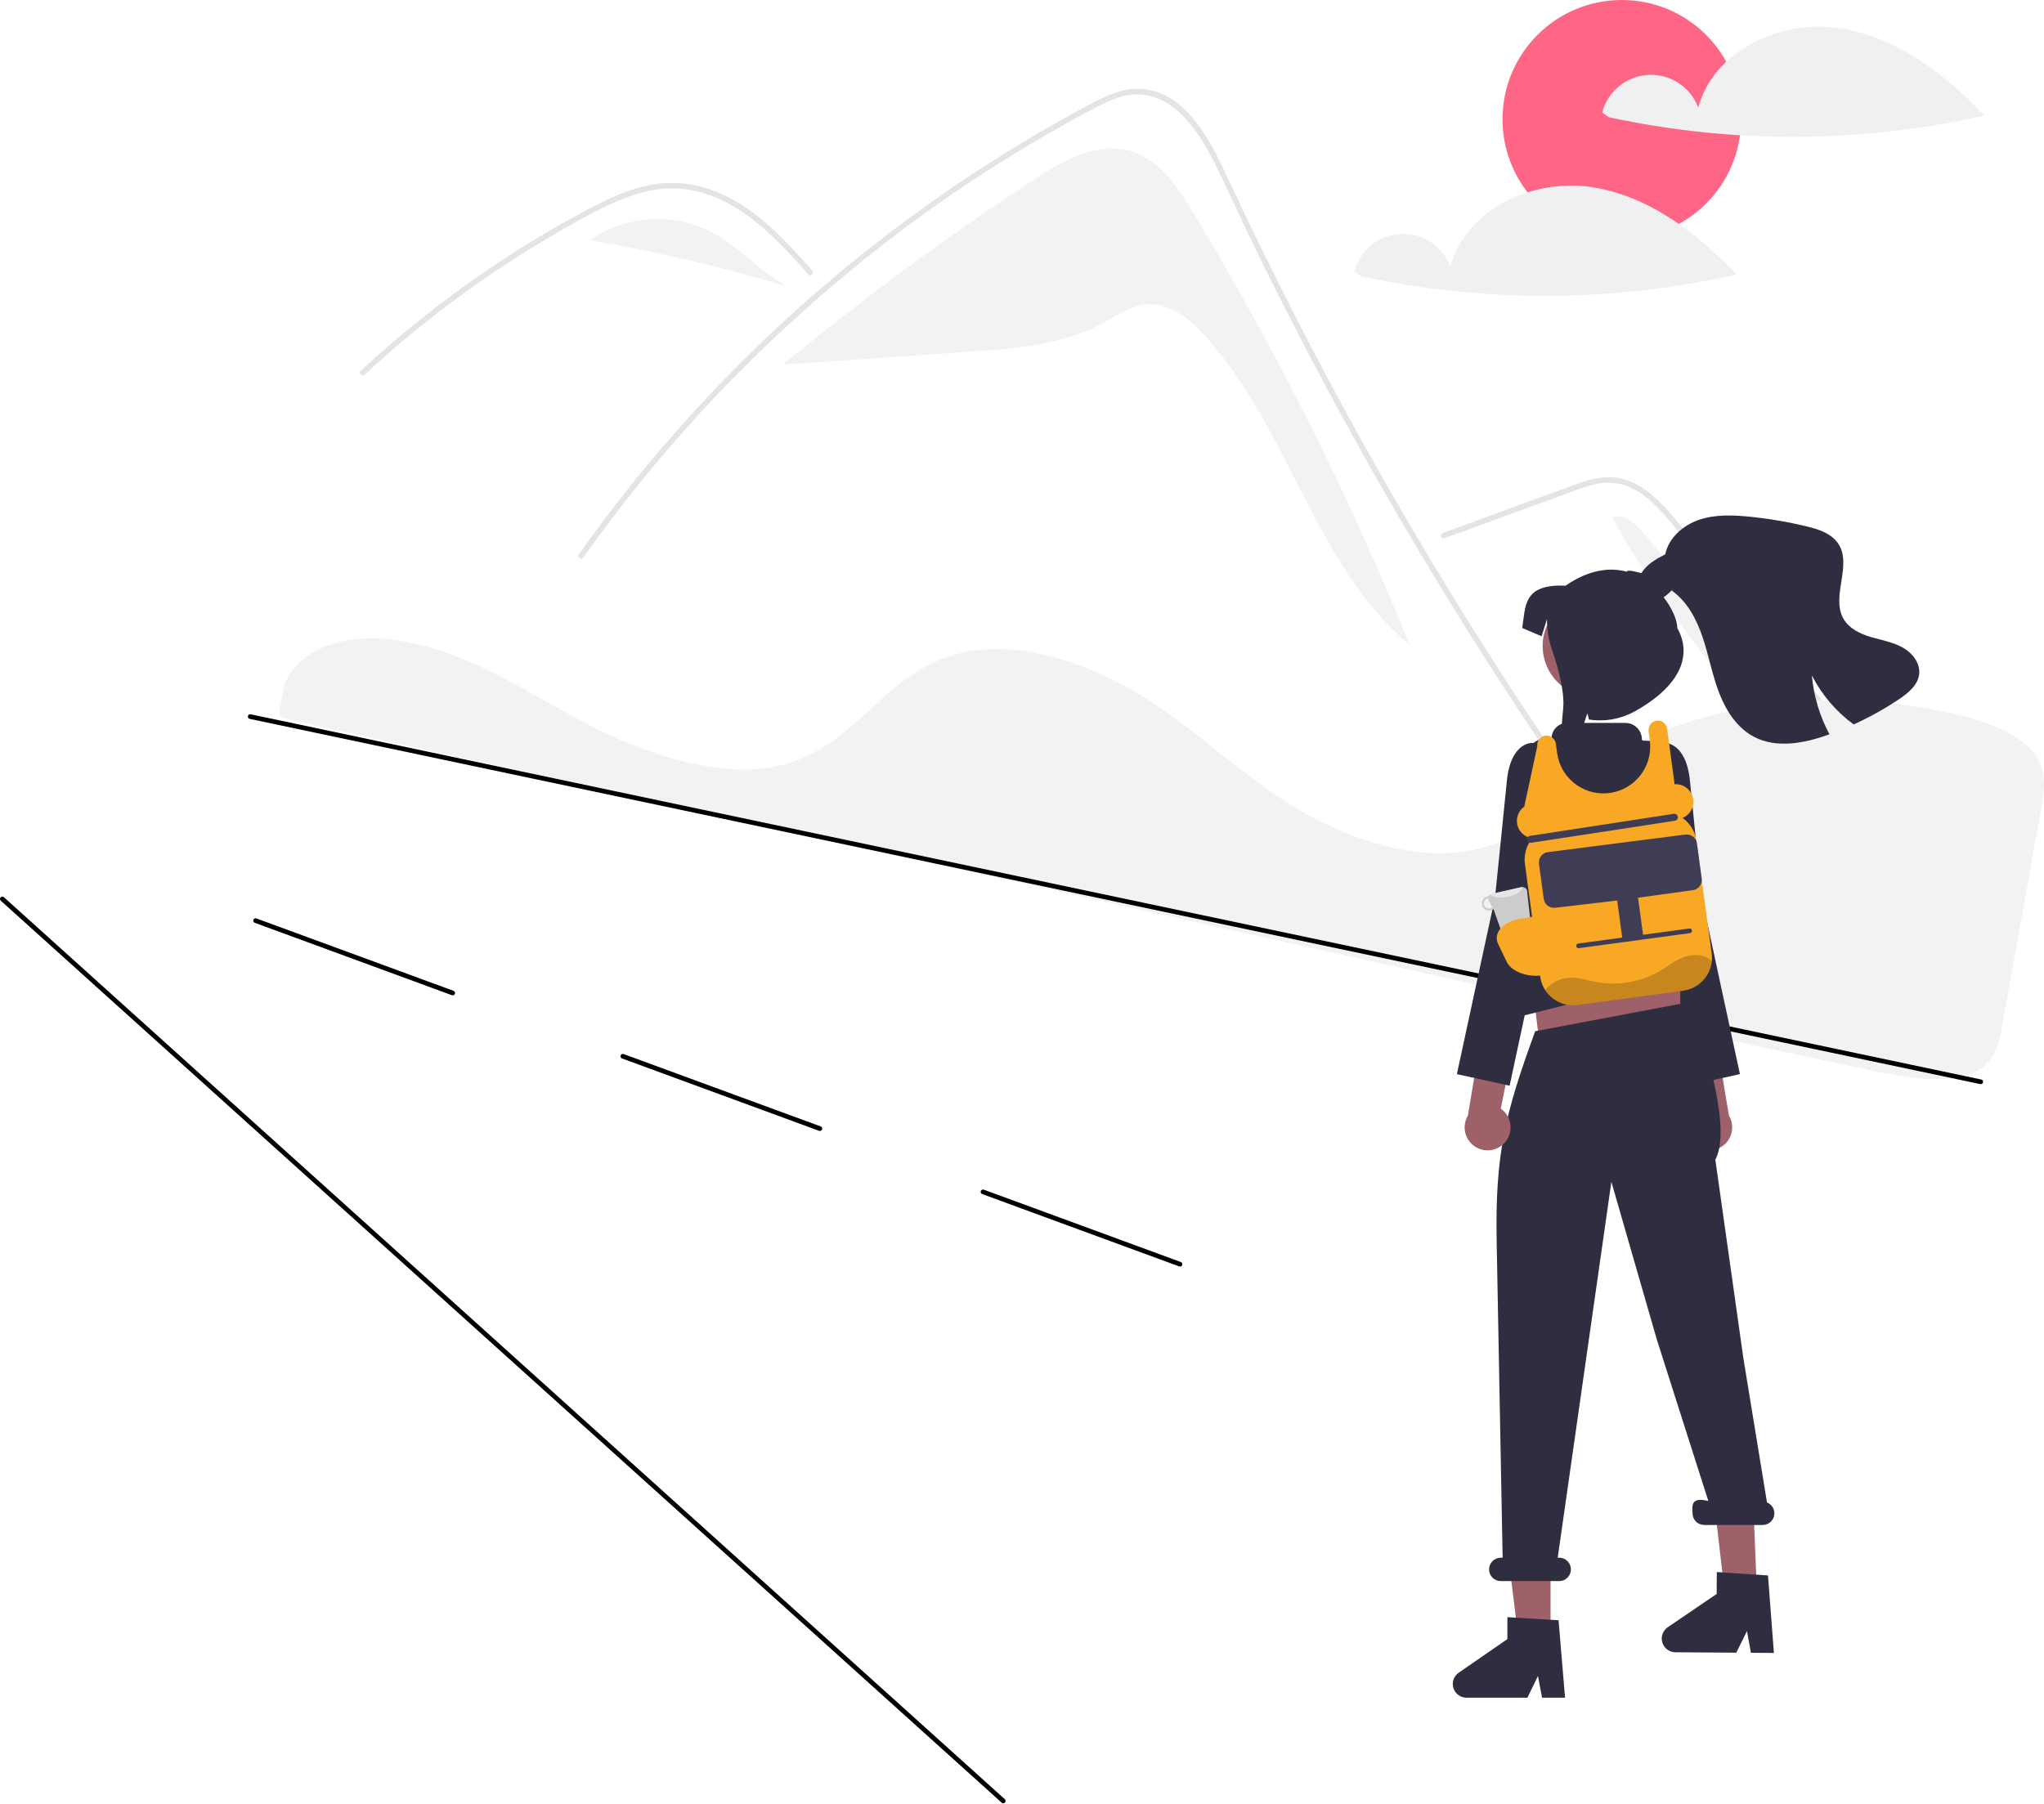
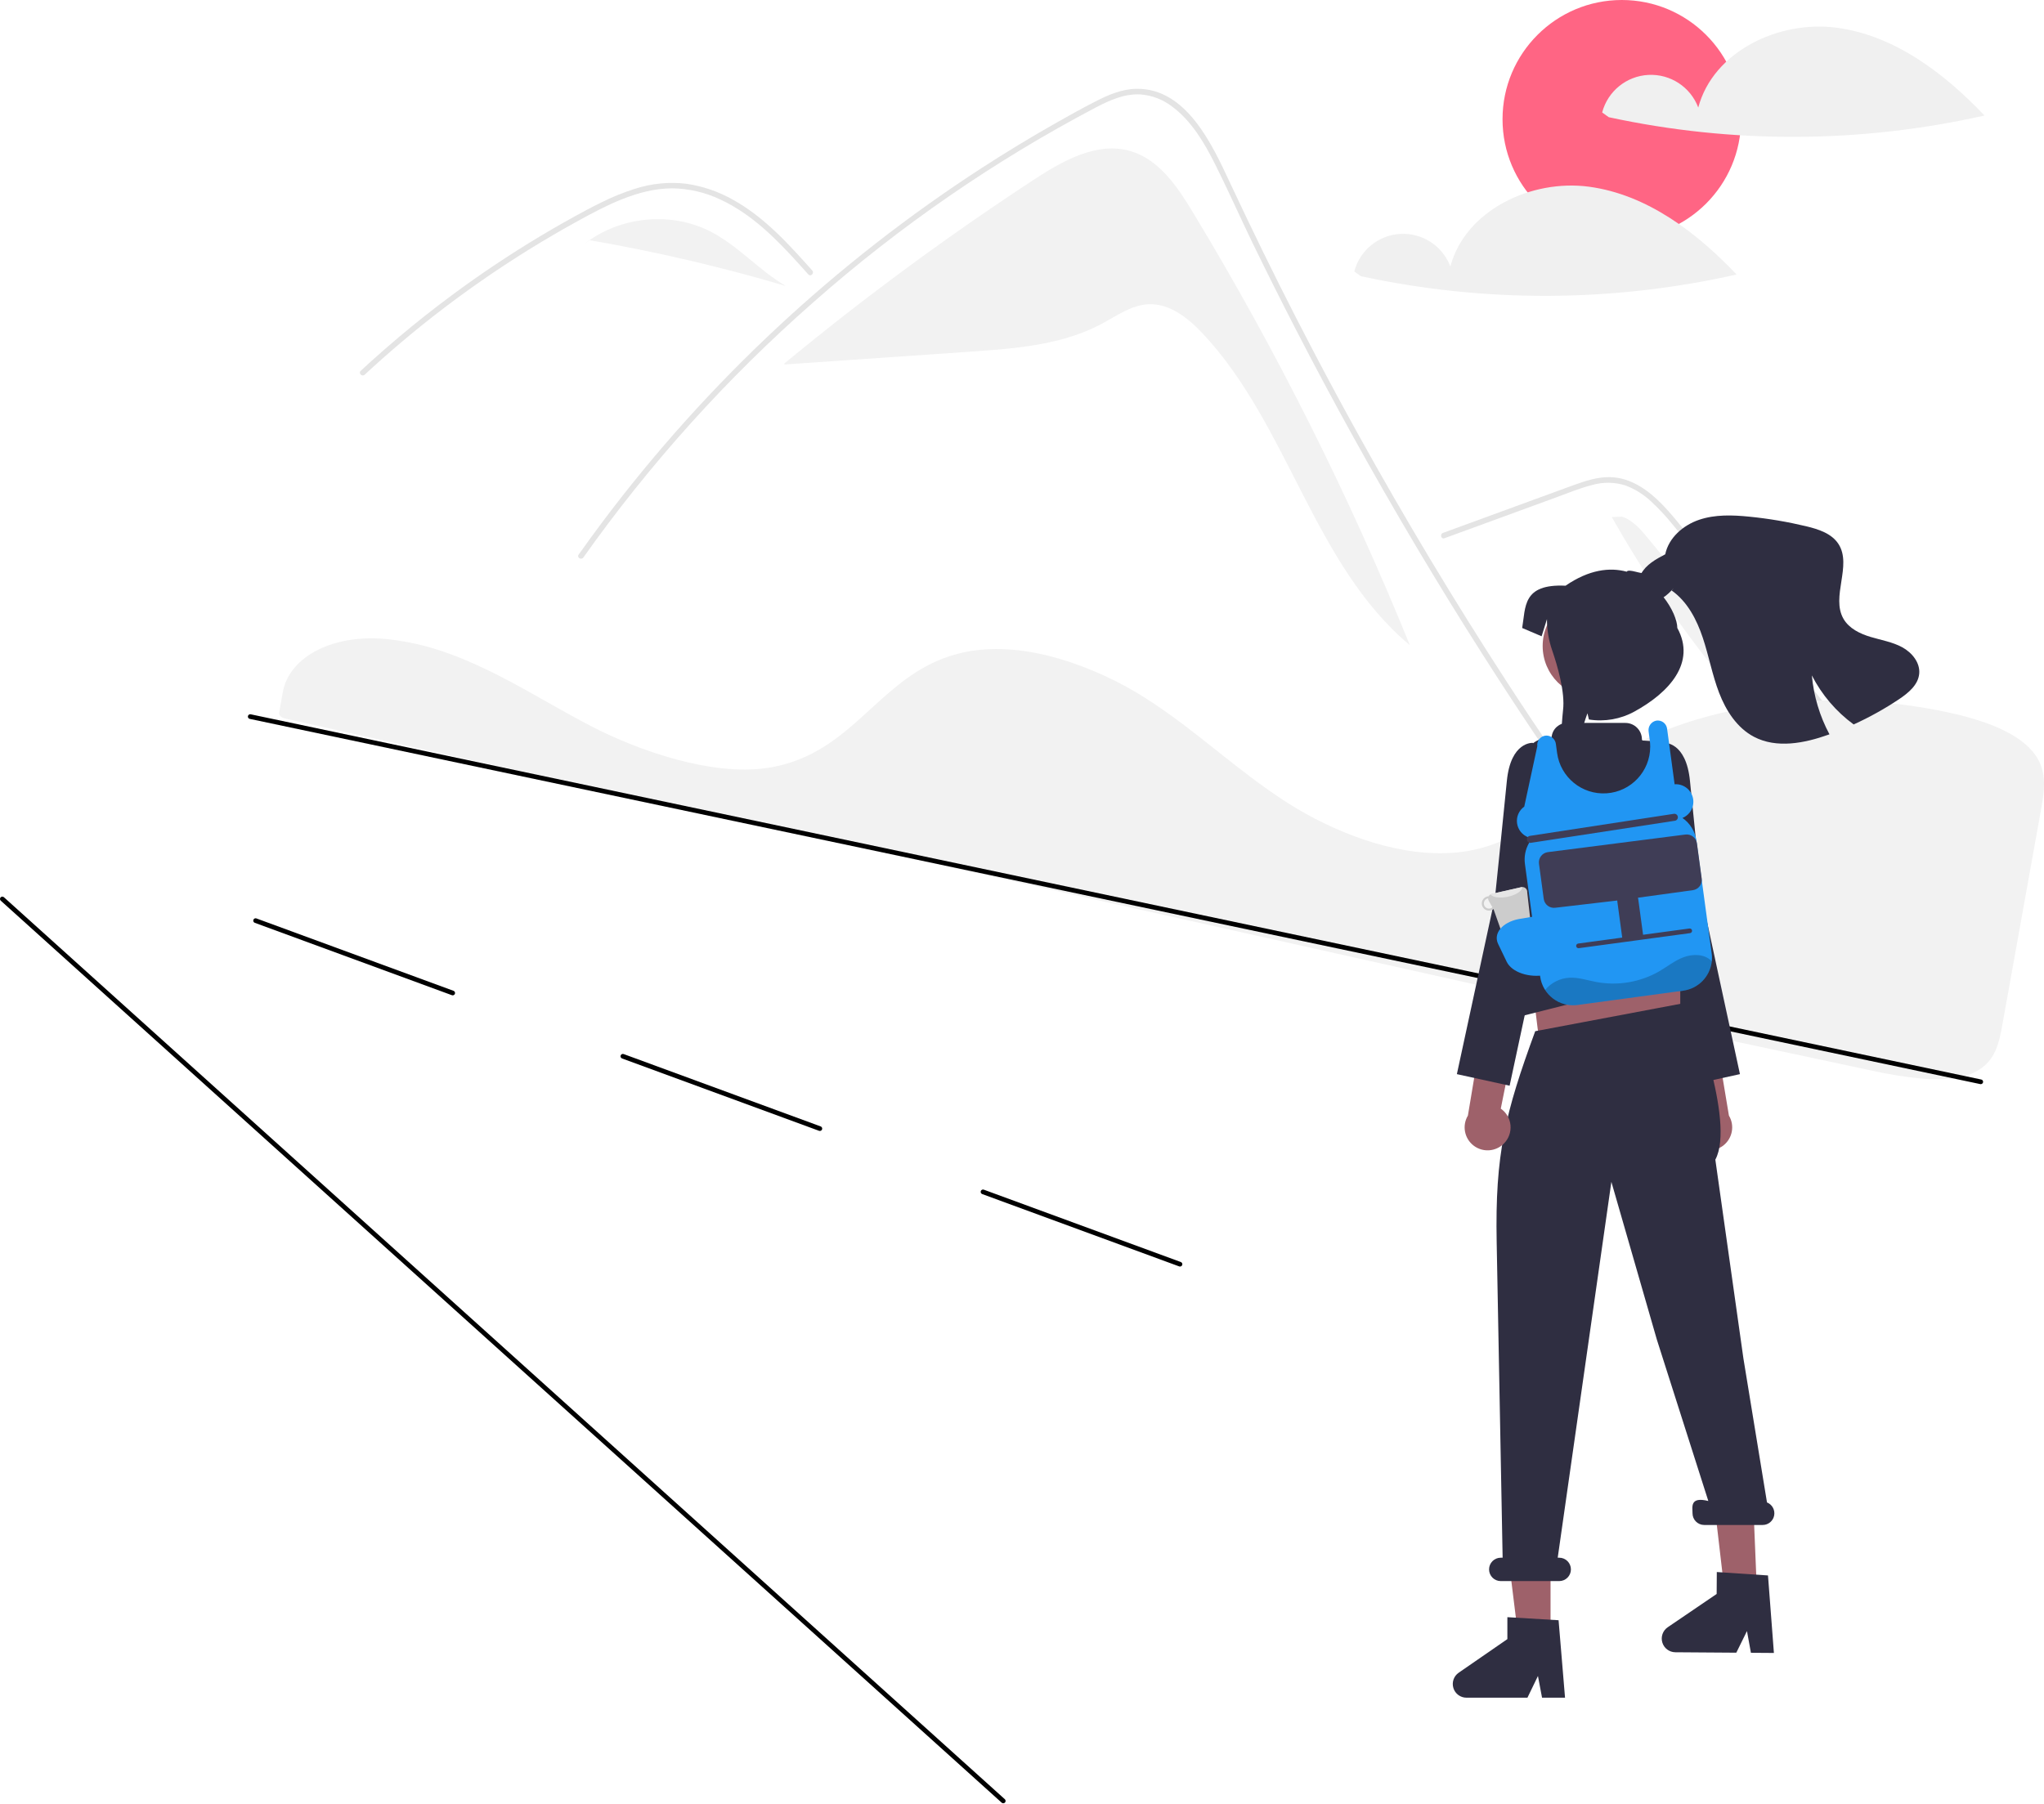
<svg xmlns="http://www.w3.org/2000/svg" data-name="Layer 1" width="874.039" height="771.292" viewBox="0 0 874.039 771.292">
  <path d="M673.062,155.137c-6.611-10.934-14.444-22.608-26.712-26.178-14.207-4.135-28.802,4.079-41.181,12.184a1200.013,1200.013,0,0,0-106.794,78.684l.037.424q39.846-2.748,79.691-5.496c19.192-1.324,39.044-2.83,56.005-11.909,6.436-3.445,12.71-8.047,20.003-8.368,9.061-.398,16.962,5.93,23.17,12.541,36.727,39.109,47.355,98.916,88.558,133.276A1307.621,1307.621,0,0,0,673.062,155.137Z" transform="translate(-162.9803 -64.354)" fill="#f2f2f2" />
  <path d="M898.816,486.852c-4.061-5.128-5.721-6.33-9.727-11.505Q840.159,412.063,797.108,344.504q-29.241-45.883-55.583-93.529-12.541-22.651-24.394-45.658-9.198-17.839-17.985-35.891c-1.675-3.437-3.303-6.891-4.923-10.352-3.817-8.139-7.563-16.318-11.585-24.346-4.583-9.151-10.162-18.744-18.578-24.891a25.346,25.346,0,0,0-13.204-5.081c-6.851-.443-13.173,2.386-19.115,5.476a615.324,615.324,0,0,0-120.996,83.438A629.917,629.917,0,0,0,412.444,302.789c-.869,1.241-2.924.055-2.047-1.193q5.18-7.325,10.565-14.492A633.399,633.399,0,0,1,582.67,136.269q15.73-10.194,32.051-19.431c5.484-3.106,10.992-6.171,16.594-9.048,5.492-2.821,11.324-5.358,17.598-5.452,21.351-.332,32.407,23.848,40,40.119q3.58,7.681,7.246,15.314,13.856,28.981,28.779,57.432,9.21,17.566,18.823,34.927,29.917,54.062,63.596,105.935c29.743,45.808,59.25,86.275,93.134,129.112C901.424,486.362,899.756,488.053,898.816,486.852Z" transform="translate(-162.9803 -64.354)" fill="#e4e4e4" />
  <path d="M508.636,181.73c-1.24-1.383-2.473-2.766-3.722-4.149-9.846-10.889-20.411-21.652-33.931-27.894a49.228,49.228,0,0,0-20.624-4.781c-7.38.024-14.595,1.96-21.414,4.67-3.224,1.288-6.377,2.75-9.482,4.307-3.548,1.786-7.033,3.69-10.502,5.61q-9.767,5.405-19.281,11.284-18.93,11.699-36.674,25.184-9.198,6.993-18.017,14.445-8.202,6.922-16.073,14.216c-1.122,1.035-2.797-.64-1.675-1.675,1.383-1.288,2.782-2.568,4.18-3.832q5.927-5.358,12.043-10.51,11.153-9.411,22.884-18.096,18.242-13.513,37.74-25.192,9.743-5.832,19.755-11.174c2.015-1.075,4.054-2.126,6.116-3.121a97.502,97.502,0,0,1,14.54-5.919,51.724,51.724,0,0,1,21.96-2.157,57.173,57.173,0,0,1,20.261,7.009c13.275,7.42,23.572,18.894,33.591,30.091C511.323,181.184,509.655,182.867,508.636,181.73Z" transform="translate(-162.9803 -64.354)" fill="#e4e4e4" />
  <path d="M780.643,294.569l31.811-11.635L828.249,277.157c5.144-1.881,10.276-4.023,15.593-5.37a24.6,24.6,0,0,1,14.114.18,32.529,32.529,0,0,1,11.008,6.824,89.337,89.337,0,0,1,9.029,9.642c3.439,4.133,6.827,8.308,10.23,12.47q21.068,25.765,41.86,51.755,20.792,25.989,41.306,52.198,20.564,26.274,40.845,52.767,2.484,3.246,4.965,6.494c.914,1.196,2.973.017,2.047-1.196q-20.431-26.76-41.147-53.3-20.767-26.604-41.82-52.982-21.053-26.378-42.391-52.527-5.316-6.515-10.649-13.015c-2.999-3.655-5.965-7.35-9.254-10.753-6.039-6.245-13.583-11.764-22.614-11.914-5.31-.088-10.448,1.597-15.381,3.381-5.318,1.924-10.624,3.884-15.935,5.826l-32.034,11.716-8.008,2.929c-1.421.52-.807,2.812.63,2.286Z" transform="translate(-162.9803 -64.354)" fill="#e4e4e4" />
  <path d="M466.796,163.388c-16.166-8.308-36.868-6.681-51.723,3.699a737.726,737.726,0,0,1,83.932,19.589C487.555,179.967,478.599,169.455,466.796,163.388Z" transform="translate(-162.9803 -64.354)" fill="#f2f2f2" />
  <path d="M414.914,167.059l-3.112,2.53c1.053-.885,2.147-1.715,3.271-2.501C415.02,167.078,414.967,167.068,414.914,167.059Z" transform="translate(-162.9803 -64.354)" fill="#f2f2f2" />
  <path d="M867.766,294.685c-3.131-3.812-6.517-7.803-11.201-9.351l-4.373.172A496.015,496.015,0,0,0,984.306,436.543Q926.036,365.614,867.766,294.685Z" transform="translate(-162.9803 -64.354)" fill="#f2f2f2" />
  <path d="M667.565,606.081a.992.992,0,0,1-.345-.062l-84.261-30.953a1.0 1,0,0,1,.689-1.877L667.91,604.142a1.0 1,0,0,1-.345,1.938Z" transform="translate(-162.9803 -64.354)" />
  <path d="M513.565,548.081a.992.992,0,0,1-.345-.062l-84.261-30.953a1.0 1,0,0,1,.689-1.877L513.91,546.142a1.0 1,0,0,1-.345,1.938Z" transform="translate(-162.9803 -64.354)" />
  <path d="M356.565,490.081a.992.992,0,0,1-.345-.062l-84.261-30.953a1.0 1,0,1,1,.689-1.877L356.91,488.142a1.0 1,0,0,1-.345,1.938Z" transform="translate(-162.9803 -64.354)" />
  <path d="M340.778,339.738c-3.513-.785-7.07-1.405-10.583-1.837l-.511-.063c-23.321-2.777-43.01,6.958-45.796,22.645l-.495,2.838c-.309,1.795-.643,3.725-1.04,5.86-.192,1.054.867,2.132,2.407,2.476L845.649,497.037c39.607,8.564,79.087,17.024,117.337,25.144a177.652,177.652,0,0,0,21.711,3.511c10.927.926,18.927-.293,24.46-3.725l.001 0c6.877-4.253,8.607-11.157,10.019-19.078,2.846-15.997,5.877-32.793,8.897-49.538,2.661-14.758,5.316-29.477,7.832-43.574,1.478-8.369,2.281-15.869-2.879-22.891-5.596-7.598-17.581-13.494-35.623-17.527-.218-.049-.434-.097-.655-.145-56.592-12.407-117.619-2.55-151.854,24.53-3.942,3.118-7.734,6.553-11.401,9.875a158.915,158.915,0,0,1-17.302,14.232,66.95,66.95,0,0,1-10.666,5.986c-.257.125-.548.255-.851.372-.705.318-1.433.613-2.135.865a62.042,62.042,0,0,1-12.655,3.397l-.431.065c-.326.056-.678.107-1.027.147a68.206,68.206,0,0,1-7.479.589c-10.812.309-22.585-1.669-34.991-5.882a151.752,151.752,0,0,1-32.578-15.751c-10.814-6.914-20.639-14.717-30.141-22.263-4.173-3.316-8.49-6.743-12.828-10.046-.815-.622-1.618-1.23-2.434-1.842-5.313-3.969-10.177-7.354-14.871-10.348a146.281,146.281,0,0,0-37.143-17.035c-13.864-4.03-26.63-5.128-37.931-3.275a60.649,60.649,0,0,0-9.253,2.27c-13.923,4.597-23.917,13.74-33.581,22.583-12.021,10.999-24.453,22.373-44.611,25.204-23.263,3.273-53.836-7.081-74.693-17.866-6.557-3.391-13.045-7.056-19.318-10.601q-3.801-2.148-7.611-4.28c-4.993-2.785-9.099-4.982-12.918-6.915l-1.208-.614c-.673-.337-1.346-.675-2.034-1.007-4.55-2.238-8.825-4.154-13.075-5.86l-1.004-.409c-2.021-.785-3.918-1.486-5.788-2.137l-.747-.259A109.236,109.236,0,0,0,340.778,339.738Z" transform="translate(-162.9803 -64.354)" fill="#f2f2f2" />
  <path d="M1009.981,528.062a1.009,1.009,0,0,1-.208-.021l-740-156.208a1,1,0,0,1,.413-1.957l740,156.208a1,1,0,0,1-.206,1.979Z" transform="translate(-162.9803 -64.354)" />
  <circle cx="693.5" cy="51" r="51" fill="#ff6584" />
  <path d="M948.516,76.224c-24.717-3.341-52.935,10.019-59.341,34.124a21.597,21.597,0,0,0-41.093,2.109l2.83,2.027a372.275,372.275,0,0,0,160.659-.726C994.377,95.688,973.233,79.565,948.516,76.224Z" transform="translate(-162.9803 -64.354)" fill="#f0f0f0" />
  <path d="M842.516,144.224c-24.717-3.341-52.935,10.019-59.341,34.124a21.597,21.597,0,0,0-41.093,2.109l2.83,2.027a372.275,372.275,0,0,0,160.659-.726C888.377,163.688,867.233,147.565,842.516,144.224Z" transform="translate(-162.9803 -64.354)" fill="#f0f0f0" />
  <path d="M886.872,553.437a9.76,9.76,0,0,1,1.357-14.904L872.689,461.346l17.161,5.51,12.439,74.659A9.813,9.813,0,0,1,886.872,553.437Z" transform="translate(-162.9803 -64.354)" fill="#9e616a" />
  <path d="M863.926,390.13l10.648-8.037s9.393-.665,11.056,16.274,5.079,49.95,5.079,49.95l16.293,75.463-22.554,4.95-17.451-81.438-10.469-24.184Z" transform="translate(-162.9803 -64.354)" fill="#2f2e41" />
  <polygon points="718.5 449 658.5 448 653.5 407 718.5 407 718.5 449" fill="#9e616a" />
  <polygon points="663.032 699.832 649.181 699.831 642.591 646.404 663.034 646.405 663.032 699.832" fill="#9e616a" />
  <polygon points="751.276 680.645 737.425 680.548 731.21 627.076 749.225 631.209 751.276 680.645" fill="#9e616a" />
  <polygon points="707.954 371.691 711.092 379.851 710.465 388.011 649.04 409.286 652.088 373.574 658.993 365.414 707.954 371.691" fill="#ffb6b6" />
  <circle cx="681.602" cy="276.32" r="21.938" fill="#9e616a" />
  <path d="M832.208,790.486h-9.829l-1.754-9.279-4.493,9.279H790.064a5.86,5.86,0,0,1-3.33-10.682l20.817-14.377v-9.381l21.896,1.307Z" transform="translate(-162.9803 -64.354)" fill="#2f2e41" />
  <path d="M921.523,771.351l-9.828-.069-1.689-9.292-4.558,9.248-26.067-.182a5.86,5.86,0,0,1-3.255-10.705l20.917-14.231.066-9.381,21.886,1.46Z" transform="translate(-162.9803 -64.354)" fill="#2f2e41" />
  <path d="M918.566,706.973l-10.086-61.619-12-85c8.788-16.32-11-67-11-67l-2.793.134L819.467,505.415l.014-.061c-12.931,35.268-17.215,52.691-16.506,90.248l2.547,135.01h-.799a5,5,0,0,0,0,10h25a5,5,0,0,0,0-10h-.645l22.947-160.757L871.48,637.354l22,69c-8-2-6.758,2.634-6.758,5.258a5,5,0,0,0,5,5h25a4.995,4.995,0,0,0,1.844-9.639Z" transform="translate(-162.9803 -64.354)" fill="#2f2e41" />
  <path d="M890.403,495.979l-2-20a3.987,3.987,0,0,0-3.605-2.995c-.833-9.527-4.339-50.629-4.549-52.421l-.008-.076-1.594-34.058a5.037,5.037,0,0,0-4.703-4.79l-8.421-.55a.446.446,0,0,1-.431-.445,7.081,7.081,0,0,0-7.081-7.081H833.08a6.63,6.63,0,0,0-6.576,5.804.44.44,0,0,1-.448.396l-.003-0a11.845,11.845,0,0,0-11.915,9.824c-3.408,19.831-10.239,64.84-6.862,89.862,1.176,8.711-1.359,1.812-1.803,9.1a5.365,5.365,0,0,0,1.336,3.89c-2.058.598-2.856,2.821-2.328,4.916l-.438-.108a4,4,0,0,0,4.856,2.901L885.502,480.836C887.644,480.296,890.943,498.121,890.403,495.979Z" transform="translate(-162.9803 -64.354)" fill="#2f2e41" />
  <path d="M806.089,553.437a9.76,9.76,0,0,0-1.357-14.904l15.54-77.187-17.161,5.51-12.439,74.659A9.813,9.813,0,0,0,806.089,553.437Z" transform="translate(-162.9803 -64.354)" fill="#9e616a" />
  <path d="M829.034,390.13l-10.648-8.037s-9.393-.665-11.056,16.274-5.079,49.95-5.079,49.95l-16.293,75.463,22.554,4.95,17.451-81.438,10.469-24.184Z" transform="translate(-162.9803 -64.354)" fill="#2f2e41" />
  <path d="M868.076,321.166c4.087,1.217,7.9-2.202,10.745-5.441l-1.011,1.2c6.692,4.713,10.693,12.39,13.289,20.161,2.596,7.763,4.044,15.894,6.975,23.546,2.93,7.643,7.66,15.037,14.9,18.85,9.699,5.107,21.583,2.785,31.9-.9.137-.051.266-.094.403-.146a65.737,65.737,0,0,1-7.523-25.191,59.771,59.771,0,0,0,17.873,20.967,137.213,137.213,0,0,0,19.381-10.779c3.984-2.665,8.183-6.109,8.645-10.882.471-4.738-3.067-9.065-7.24-11.344-4.173-2.279-8.971-3.05-13.529-4.421-4.55-1.362-9.194-3.599-11.584-7.711-5.509-9.459,3.761-22.8-2.151-32.02-2.913-4.533-8.568-6.349-13.812-7.609a182.606,182.606,0,0,0-24.317-4.104c-7.189-.72-14.617-.985-21.455,1.328-6.838,2.313-13.041,7.686-14.506,14.763-3.993,2.099-8.217,4.421-10.359,8.405C862.558,313.815,863.749,319.881,868.076,321.166Z" transform="translate(-162.9803 -64.354)" fill="#2f2e41" />
  <path d="M874.177,319.572c3.914,4.903,6.044,10.205,6.044,13.38,8.13,14.859-3.496,27.623-18.356,35.753a30.443,30.443,0,0,1-19.45,3.391l-.622-2.654-.842,2.39s-9.675,31.954-12.866,33.828c1.211-5.687,2.598-32.017,3.272-37.567.933-7.554-2.32-18.799-4.667-25.638a40.366,40.366,0,0,1-2.21-13.1v-.195l-2.285,7.34-8.319-3.549c1.548-8.878,0-18.956,18.556-18.082,10.036-6.902,18.873-7.953,26.133-5.996.937-1.448,6.339,1.264,7.9.502" transform="translate(-162.9803 -64.354)" fill="#2f2e41" />
-   <path d="M894.95,475.58a14.211,14.211,0,0,1-12.22,12.5l-45.17,6.12a14.224,14.224,0,0,1-15.99-12.18l-6.51-48.14a14.175,14.175,0,0,1,1.8-9.04l-.31-2.34a7.49,7.49,0,0,1-1.78-13.14l5.58-25.85a4.007,4.007,0,0,1,3.82-4.54,4.113,4.113,0,0,1,4.13,3.63l.51,3.8a20.001,20.001,0,0,0,39.82-2.66,20.672,20.672,0,0,0-.18-2.71l-.5-3.74a4.15,4.15,0,0,1,3.18-4.69,3.999,3.999,0,0,1,4.71,3.4l3.23,23.8a7.492,7.492,0,0,1,3.35,14.41,14.165,14.165,0,0,1,5.97,9.74l6.52,48.15A14,14,0,0,1,894.95,475.58Z" transform="translate(-162.9803 -64.354)" fill="#f9a826" />
+   <path d="M894.95,475.58a14.211,14.211,0,0,1-12.22,12.5l-45.17,6.12a14.224,14.224,0,0,1-15.99-12.18l-6.51-48.14a14.175,14.175,0,0,1,1.8-9.04l-.31-2.34a7.49,7.49,0,0,1-1.78-13.14l5.58-25.85a4.007,4.007,0,0,1,3.82-4.54,4.113,4.113,0,0,1,4.13,3.63l.51,3.8a20.001,20.001,0,0,0,39.82-2.66,20.672,20.672,0,0,0-.18-2.71l-.5-3.74a4.15,4.15,0,0,1,3.18-4.69,3.999,3.999,0,0,1,4.71,3.4l3.23,23.8a7.492,7.492,0,0,1,3.35,14.41,14.165,14.165,0,0,1,5.97,9.74l6.52,48.15A14,14,0,0,1,894.95,475.58Z" transform="translate(-162.9803 -64.354)" fill="#2196f3" />
  <path d="M815.906,423.559a1.502,1.502,0,0,1,1.285-1.688l61.566-9.437a1.5,1.5,0,1,1,.402,2.973l-61.566,9.437A1.502,1.502,0,0,1,815.906,423.559Z" transform="translate(-162.9803 -64.354)" fill="#3f3d56" />
  <path d="M823.101,448.829l-2.035-15.036a4.413,4.413,0,0,1,3.782-4.965l58.801-7.522a4.413,4.413,0,0,1,4.965,3.782l2.035,15.036a4.413,4.413,0,0,1-3.782,4.965L863.381,448.32a4.413,4.413,0,0,1,.117.489l2.079,15.36,19.819-2.682a1,1,0,1,1,.268,1.982l-19.819,2.682-8.919,1.207L838.098,469.906a1,1,0,0,1-.268-1.982l18.828-2.548-2.079-15.36a4.414,4.414,0,0,1-.017-.502l-26.496,3.097A4.413,4.413,0,0,1,823.101,448.829Z" transform="translate(-162.9803 -64.354)" fill="#3f3d56" />
  <path d="M591.98,835.646a.998.998,0,0,1-.669-.257l-428-385.792a1,1,0,0,1,1.339-1.486l428,385.792a1,1,0,0,1-.67,1.743Z" transform="translate(-162.9803 -64.354)" />
  <path d="M816.03,445.94a2.026,2.026,0,0,0-2.15-2.17,1.864,1.864,0,0,0-.32.04l-12.66,2.86a2.085,2.085,0,0,0-1.34,1.03,2.606,2.606,0,0,0-.55.08,3.076,3.076,0,1,0,1.36,6,3.118,3.118,0,0,0,1.24-.6l4.29,12.08a2.015,2.015,0,0,0,2.21.97l8.23-1.86a2.043,2.043,0,0,0,1.57-1.82Zm-15.85,6.98a2.2,2.2,0,0,1-.98-4.29c.04-.01.08,0,.12-.01a2.071,2.071,0,0,0,.27,1.04L801.16,452.4A2.071,2.071,0,0,1,800.18,452.92Z" transform="translate(-162.9803 -64.354)" fill="#ccc" />
  <path d="M813.88,443.77c.12,1.6-2.62,3.44-6.29,4.17-3.37.69-6.39.21-7.24-1.05a1.919,1.919,0,0,1,.55-.22l12.66-2.86A1.864,1.864,0,0,1,813.88,443.77Z" transform="translate(-162.9803 -64.354)" fill="#e6e6e6" />
-   <path d="M807.264,475.724l-3.675-7.646c-2.153-4.479,1.789-9.245,8.787-10.624L821,456l3.607,25.202-.747.147C816.862,482.727,809.417,480.203,807.264,475.724Z" transform="translate(-162.9803 -64.354)" fill="#f9a826" />
+   <path d="M807.264,475.724l-3.675-7.646c-2.153-4.479,1.789-9.245,8.787-10.624L821,456l3.607,25.202-.747.147C816.862,482.727,809.417,480.203,807.264,475.724Z" transform="translate(-162.9803 -64.354)" fill="#2196f3" />
  <g opacity="0.2">
    <path d="M894.95,475.58a14.211,14.211,0,0,1-12.22,12.5l-45.17,6.12a14.208,14.208,0,0,1-13.87-6.42,14.512,14.512,0,0,1,10.36-5.24c3.88-.2,7.64,1.09,11.44,1.81a39.589,39.589,0,0,0,26.83-4.45c3.53-2.05,6.71-4.67,10.59-6.13,3.88-1.45,8.89-1.4,11.7,1.43A4.033,4.033,0,0,1,894.95,475.58Z" transform="translate(-162.9803 -64.354)" />
  </g>
</svg>
